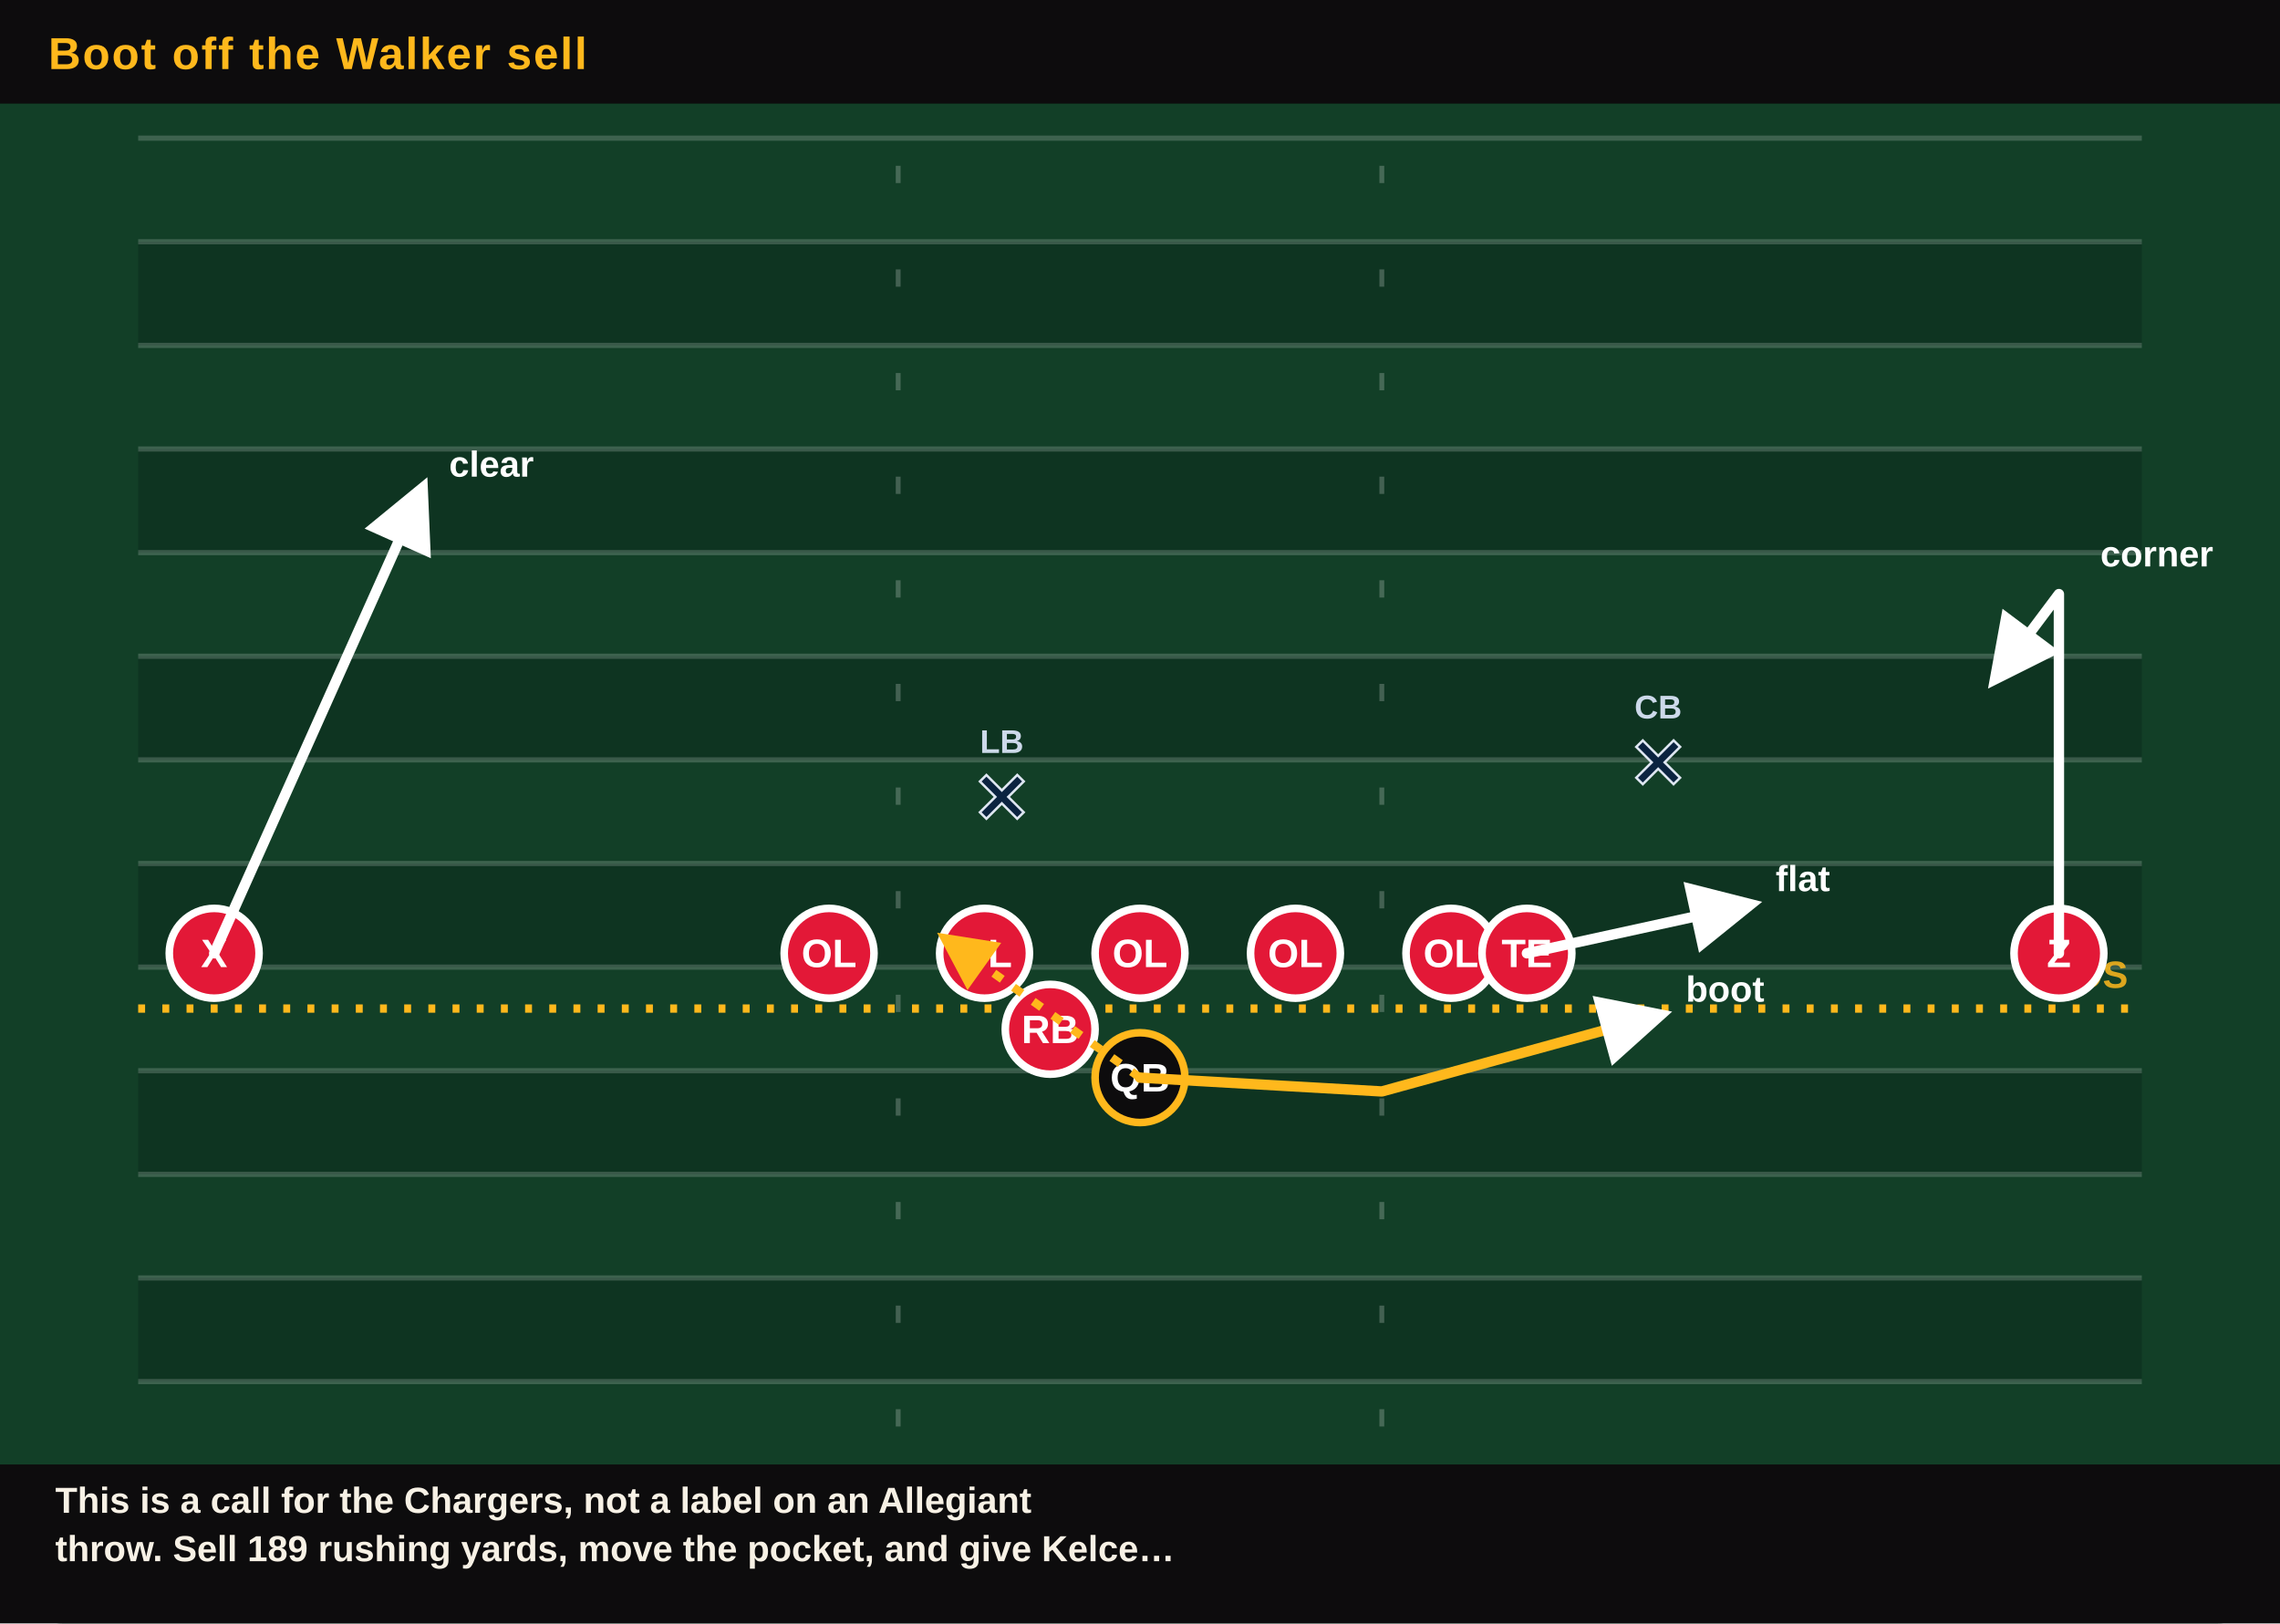
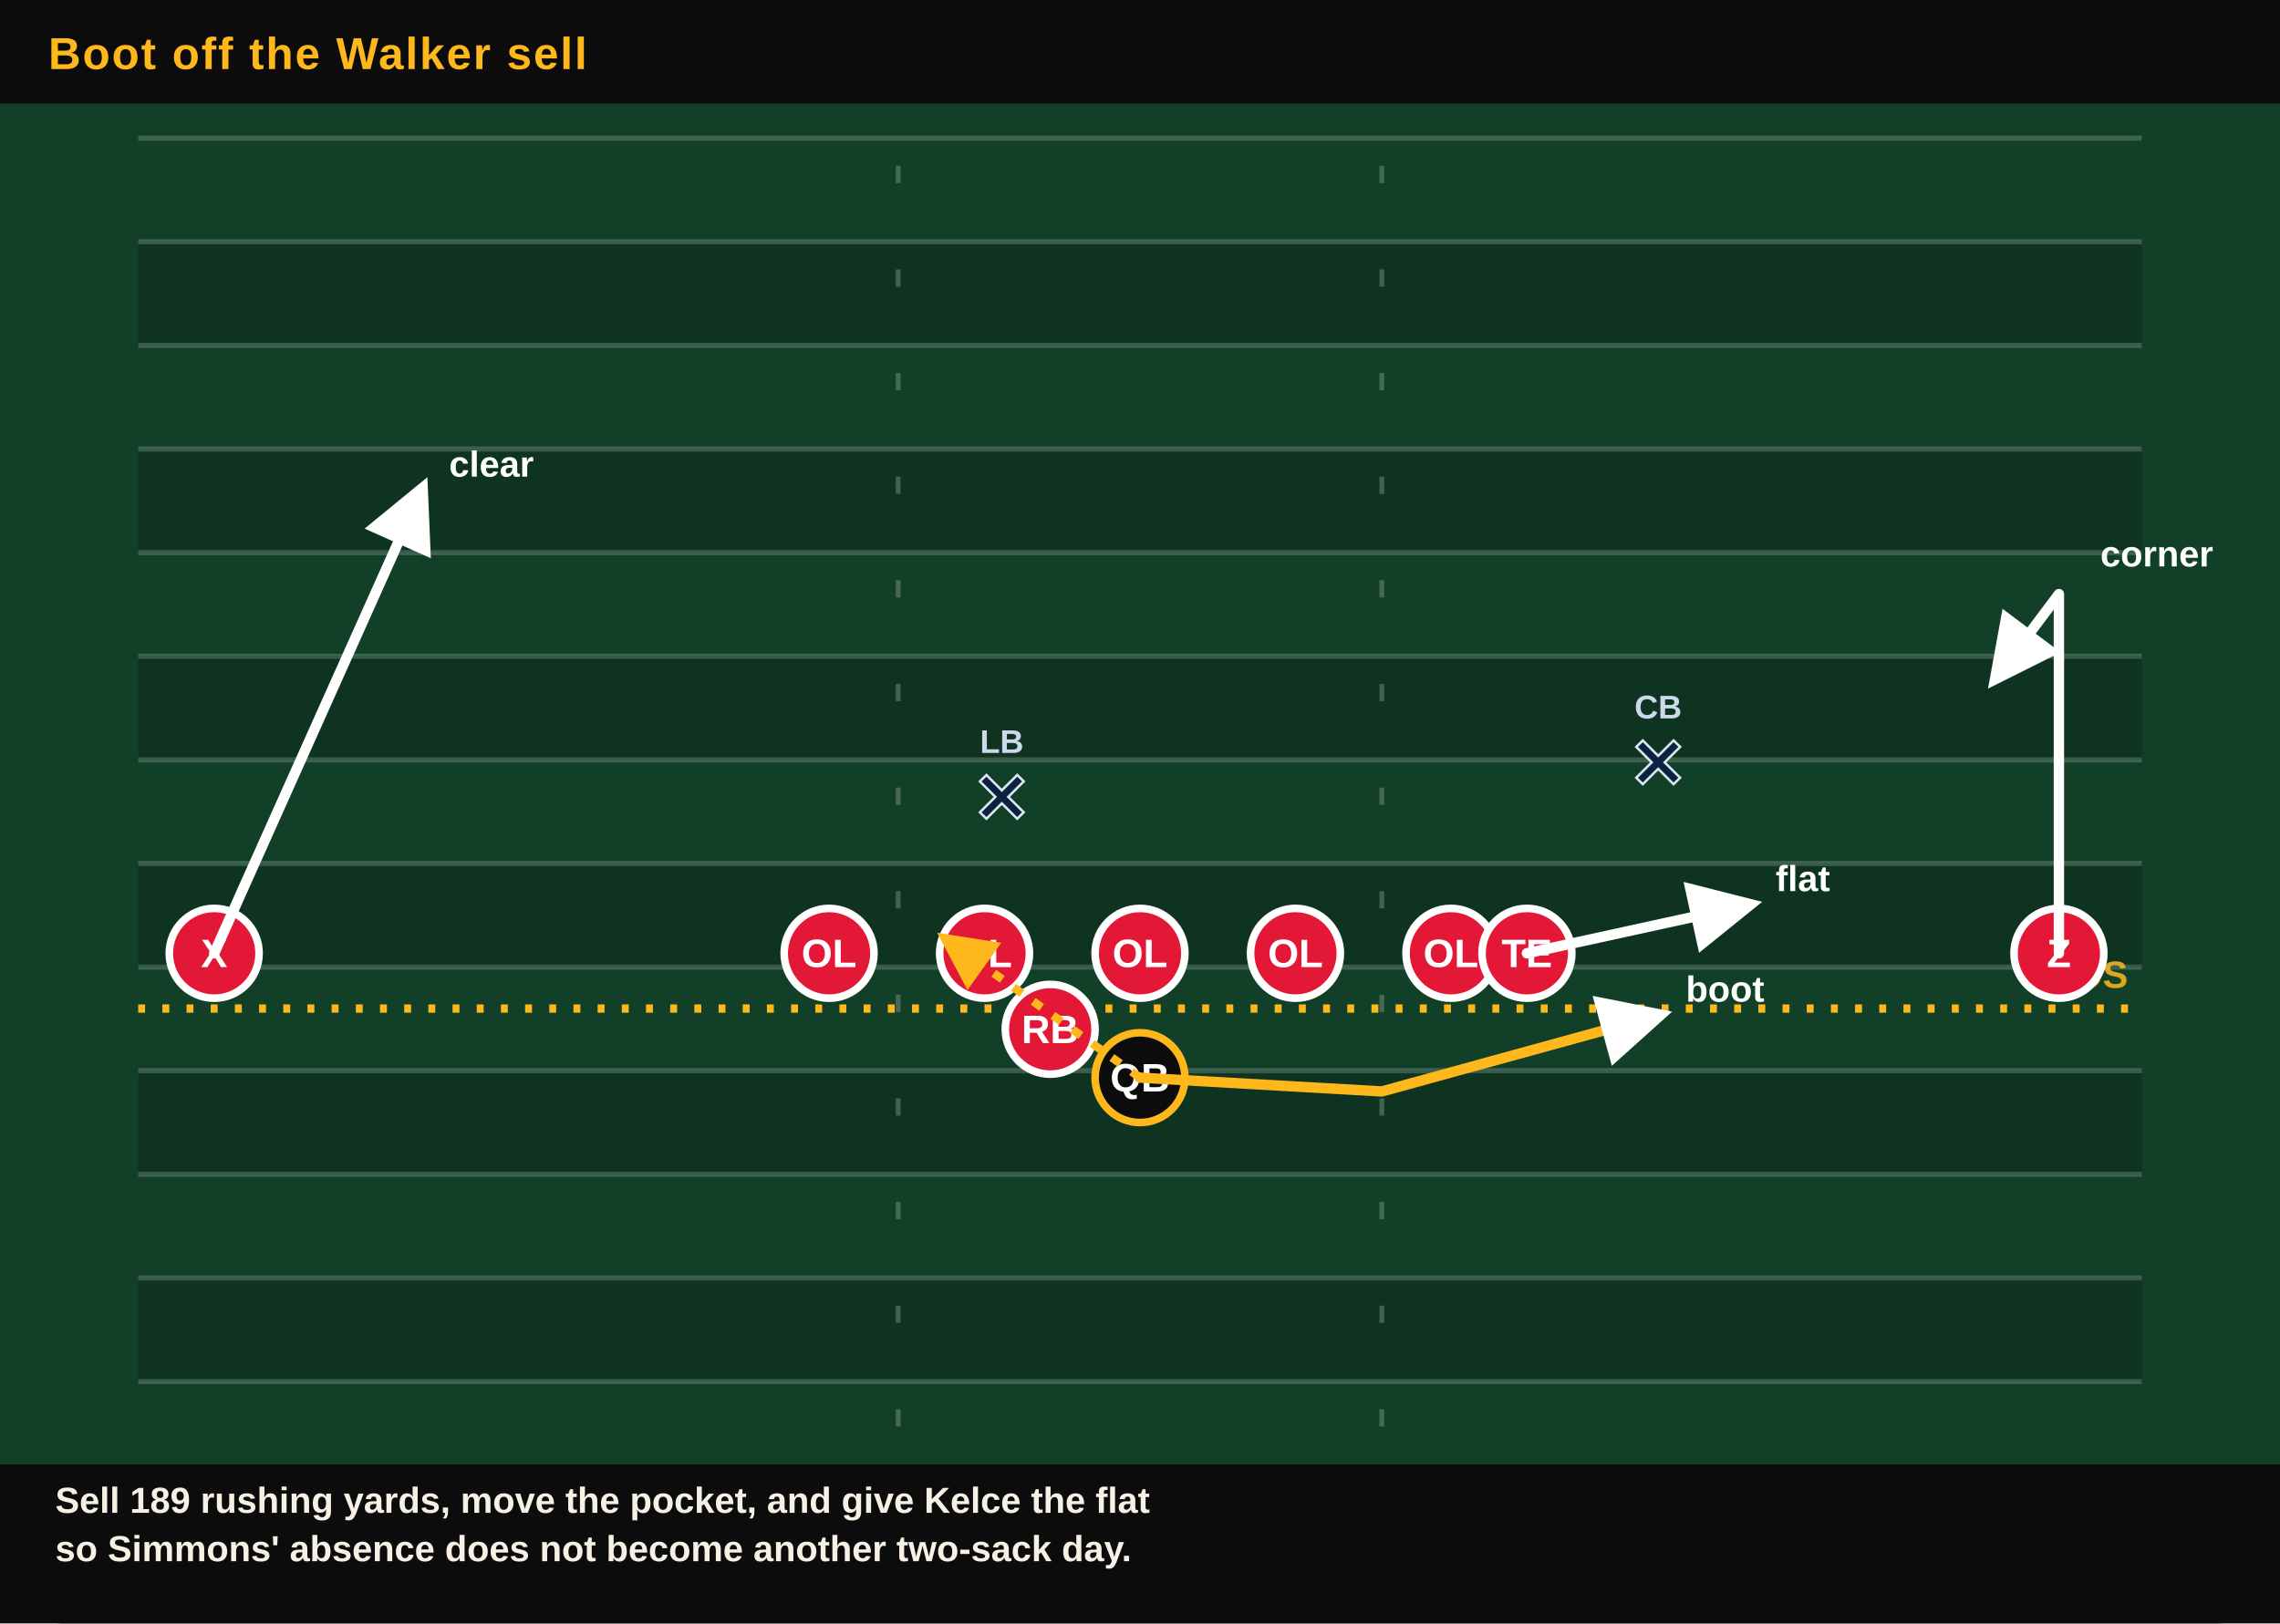
- <svg xmlns="http://www.w3.org/2000/svg" viewBox="0 0 660 470" role="img" aria-label="Boot off the Walker sell — This is a call for the Chargers, not a label on an Allegiant throw. Sell 189 rushing yards, move the pocket, and give Kelce the flat so Simmons' absence does not become another two-sack day." width="660" height="470">
+ <svg xmlns="http://www.w3.org/2000/svg" viewBox="0 0 660 470" role="img" aria-label="Boot off the Walker sell — Sell 189 rushing yards, move the pocket, and give Kelce the flat so Simmons' absence does not become another two-sack day." width="660" height="470">
  <defs>
    <marker id="arrow" viewBox="0 0 10 10" refX="8" refY="5" markerWidth="7" markerHeight="7" orient="auto-start-reverse">
      <path d="M0 0 L10 5 L0 10 z" fill="#ffffff" />
    </marker>
    <marker id="arrow-gold" viewBox="0 0 10 10" refX="8" refY="5" markerWidth="7" markerHeight="7" orient="auto-start-reverse">
      <path d="M0 0 L10 5 L0 10 z" fill="#ffb81c" />
    </marker>
  </defs>
  <rect x="0" y="0" width="660" height="470" rx="18" fill="#123f27" />
  <rect x="40" y="70" width="580" height="30" fill="#0e3421" />
  <rect x="40" y="130" width="580" height="30" fill="#0e3421" />
  <rect x="40" y="190" width="580" height="30" fill="#0e3421" />
  <rect x="40" y="250" width="580" height="30" fill="#0e3421" />
  <rect x="40" y="310" width="580" height="30" fill="#0e3421" />
  <rect x="40" y="370" width="580" height="30" fill="#0e3421" />
  <line x1="40" y1="40" x2="620" y2="40" stroke="rgba(255,255,255,.18)" stroke-width="1.5" />
  <line x1="40" y1="70" x2="620" y2="70" stroke="rgba(255,255,255,.18)" stroke-width="1.5" />
  <line x1="40" y1="100" x2="620" y2="100" stroke="rgba(255,255,255,.18)" stroke-width="1.5" />
  <line x1="40" y1="130" x2="620" y2="130" stroke="rgba(255,255,255,.18)" stroke-width="1.5" />
  <line x1="40" y1="160" x2="620" y2="160" stroke="rgba(255,255,255,.18)" stroke-width="1.5" />
  <line x1="40" y1="190" x2="620" y2="190" stroke="rgba(255,255,255,.18)" stroke-width="1.5" />
  <line x1="40" y1="220" x2="620" y2="220" stroke="rgba(255,255,255,.18)" stroke-width="1.5" />
  <line x1="40" y1="250" x2="620" y2="250" stroke="rgba(255,255,255,.18)" stroke-width="1.5" />
  <line x1="40" y1="280" x2="620" y2="280" stroke="rgba(255,255,255,.18)" stroke-width="1.5" />
  <line x1="40" y1="310" x2="620" y2="310" stroke="rgba(255,255,255,.18)" stroke-width="1.5" />
  <line x1="40" y1="340" x2="620" y2="340" stroke="rgba(255,255,255,.18)" stroke-width="1.5" />
  <line x1="40" y1="370" x2="620" y2="370" stroke="rgba(255,255,255,.18)" stroke-width="1.5" />
  <line x1="40" y1="400" x2="620" y2="400" stroke="rgba(255,255,255,.18)" stroke-width="1.5" />
  <line x1="40" y1="430" x2="620" y2="430" stroke="rgba(255,255,255,.18)" stroke-width="1.5" />
  <line x1="260" y1="48" x2="260" y2="53" stroke="rgba(255,255,255,.22)" stroke-width="1.4" />
  <line x1="260" y1="78" x2="260" y2="83" stroke="rgba(255,255,255,.22)" stroke-width="1.4" />
  <line x1="260" y1="108" x2="260" y2="113" stroke="rgba(255,255,255,.22)" stroke-width="1.4" />
  <line x1="260" y1="138" x2="260" y2="143" stroke="rgba(255,255,255,.22)" stroke-width="1.4" />
  <line x1="260" y1="168" x2="260" y2="173" stroke="rgba(255,255,255,.22)" stroke-width="1.4" />
  <line x1="260" y1="198" x2="260" y2="203" stroke="rgba(255,255,255,.22)" stroke-width="1.4" />
  <line x1="260" y1="228" x2="260" y2="233" stroke="rgba(255,255,255,.22)" stroke-width="1.4" />
  <line x1="260" y1="258" x2="260" y2="263" stroke="rgba(255,255,255,.22)" stroke-width="1.4" />
  <line x1="260" y1="288" x2="260" y2="293" stroke="rgba(255,255,255,.22)" stroke-width="1.4" />
  <line x1="260" y1="318" x2="260" y2="323" stroke="rgba(255,255,255,.22)" stroke-width="1.4" />
  <line x1="260" y1="348" x2="260" y2="353" stroke="rgba(255,255,255,.22)" stroke-width="1.4" />
  <line x1="260" y1="378" x2="260" y2="383" stroke="rgba(255,255,255,.22)" stroke-width="1.4" />
  <line x1="260" y1="408" x2="260" y2="413" stroke="rgba(255,255,255,.22)" stroke-width="1.4" />
  <line x1="400" y1="48" x2="400" y2="53" stroke="rgba(255,255,255,.22)" stroke-width="1.4" />
  <line x1="400" y1="78" x2="400" y2="83" stroke="rgba(255,255,255,.22)" stroke-width="1.4" />
  <line x1="400" y1="108" x2="400" y2="113" stroke="rgba(255,255,255,.22)" stroke-width="1.4" />
  <line x1="400" y1="138" x2="400" y2="143" stroke="rgba(255,255,255,.22)" stroke-width="1.4" />
  <line x1="400" y1="168" x2="400" y2="173" stroke="rgba(255,255,255,.22)" stroke-width="1.4" />
  <line x1="400" y1="198" x2="400" y2="203" stroke="rgba(255,255,255,.22)" stroke-width="1.4" />
  <line x1="400" y1="228" x2="400" y2="233" stroke="rgba(255,255,255,.22)" stroke-width="1.4" />
  <line x1="400" y1="258" x2="400" y2="263" stroke="rgba(255,255,255,.22)" stroke-width="1.4" />
  <line x1="400" y1="288" x2="400" y2="293" stroke="rgba(255,255,255,.22)" stroke-width="1.4" />
  <line x1="400" y1="318" x2="400" y2="323" stroke="rgba(255,255,255,.22)" stroke-width="1.4" />
  <line x1="400" y1="348" x2="400" y2="353" stroke="rgba(255,255,255,.22)" stroke-width="1.4" />
  <line x1="400" y1="378" x2="400" y2="383" stroke="rgba(255,255,255,.22)" stroke-width="1.4" />
  <line x1="400" y1="408" x2="400" y2="413" stroke="rgba(255,255,255,.22)" stroke-width="1.4" />
  <line x1="40" y1="292" x2="620" y2="292" stroke="#ffb81c" stroke-width="2.4" stroke-dasharray="2 5" />
  <text x="616" y="286" text-anchor="end" font-family="Space Grotesk, Arial, sans-serif" font-size="11" fill="#ffb81c" opacity=".85" font-weight="700">LOS</text>
  <g>
    <circle cx="240" cy="276" r="13" fill="#e31837" stroke="#fff" stroke-width="2.2" />
    <text x="240" y="280" text-anchor="middle" font-family="Space Grotesk, Arial, sans-serif" font-size="11.5" font-weight="700" fill="#fff">OL</text>
  </g>
  <g>
    <circle cx="285" cy="276" r="13" fill="#e31837" stroke="#fff" stroke-width="2.2" />
    <text x="285" y="280" text-anchor="middle" font-family="Space Grotesk, Arial, sans-serif" font-size="11.5" font-weight="700" fill="#fff">OL</text>
  </g>
  <g>
    <circle cx="330" cy="276" r="13" fill="#e31837" stroke="#fff" stroke-width="2.2" />
    <text x="330" y="280" text-anchor="middle" font-family="Space Grotesk, Arial, sans-serif" font-size="11.5" font-weight="700" fill="#fff">OL</text>
  </g>
  <g>
    <circle cx="375" cy="276" r="13" fill="#e31837" stroke="#fff" stroke-width="2.2" />
    <text x="375" y="280" text-anchor="middle" font-family="Space Grotesk, Arial, sans-serif" font-size="11.5" font-weight="700" fill="#fff">OL</text>
  </g>
  <g>
    <circle cx="420" cy="276" r="13" fill="#e31837" stroke="#fff" stroke-width="2.2" />
    <text x="420" y="280" text-anchor="middle" font-family="Space Grotesk, Arial, sans-serif" font-size="11.5" font-weight="700" fill="#fff">OL</text>
  </g>
  <g>
    <circle cx="330" cy="312" r="13" fill="#0d0c0d" stroke="#ffb81c" stroke-width="2.2" />
    <text x="330" y="316" text-anchor="middle" font-family="Space Grotesk, Arial, sans-serif" font-size="11.5" font-weight="700" fill="#fff">QB</text>
  </g>
  <g>
    <circle cx="304" cy="298" r="13" fill="#e31837" stroke="#fff" stroke-width="2.2" />
    <text x="304" y="302" text-anchor="middle" font-family="Space Grotesk, Arial, sans-serif" font-size="11.5" font-weight="700" fill="#fff">RB</text>
  </g>
  <g>
    <circle cx="442" cy="276" r="13" fill="#e31837" stroke="#fff" stroke-width="2.2" />
    <text x="442" y="280" text-anchor="middle" font-family="Space Grotesk, Arial, sans-serif" font-size="11.5" font-weight="700" fill="#fff">TE</text>
  </g>
  <g>
    <circle cx="62" cy="276" r="13" fill="#e31837" stroke="#fff" stroke-width="2.2" />
    <text x="62" y="280" text-anchor="middle" font-family="Space Grotesk, Arial, sans-serif" font-size="11.5" font-weight="700" fill="#fff">X</text>
  </g>
  <g>
    <circle cx="596" cy="276" r="13" fill="#e31837" stroke="#fff" stroke-width="2.2" />
    <text x="596" y="280" text-anchor="middle" font-family="Space Grotesk, Arial, sans-serif" font-size="11.5" font-weight="700" fill="#fff">Z</text>
  </g>
  <path d="M 330 312 L 274 272" fill="none" stroke="#ffb81c" stroke-width="2.4" stroke-dasharray="3 4" marker-end="url(#arrow-gold)" />
  <path d="M 330 312 L 400 316 L 480 294" fill="none" stroke="#ffb81c" stroke-width="3" stroke-linecap="round" stroke-linejoin="round" marker-end="url(#arrow)" />
  <text x="488" y="290" font-family="Space Grotesk, Arial, sans-serif" font-size="10.5" font-weight="700" fill="#fff">boot</text>
  <path d="M 442 276 L 506 262" fill="none" stroke="#fff" stroke-width="3" stroke-linecap="round" stroke-linejoin="round" marker-end="url(#arrow)" />
  <text x="514" y="258" font-family="Space Grotesk, Arial, sans-serif" font-size="10.5" font-weight="700" fill="#fff">flat</text>
  <path d="M 596 276 L 596 172 L 578 196" fill="none" stroke="#fff" stroke-width="3" stroke-linecap="round" stroke-linejoin="round" marker-end="url(#arrow)" />
  <text x="608" y="164" font-family="Space Grotesk, Arial, sans-serif" font-size="10.5" font-weight="700" fill="#fff">corner</text>
  <path d="M 62 276 L 122 142" fill="none" stroke="#fff" stroke-width="3" stroke-linecap="round" stroke-linejoin="round" marker-end="url(#arrow)" />
  <text x="130" y="138" font-family="Space Grotesk, Arial, sans-serif" font-size="10.5" font-weight="700" fill="#fff">clear</text>
  <g>
    <text x="290" y="238" text-anchor="middle" font-family="Space Grotesk, Arial, sans-serif" font-size="20" font-weight="800" fill="#0b2340" stroke="#dfe7f2" stroke-width="1.4" paint-order="stroke">✕</text>
    <text x="290" y="218" text-anchor="middle" font-family="Space Grotesk, Arial, sans-serif" font-size="9.5" font-weight="700" fill="#cdd9ea">LB</text>
  </g>
  <g>
    <text x="480" y="228" text-anchor="middle" font-family="Space Grotesk, Arial, sans-serif" font-size="20" font-weight="800" fill="#0b2340" stroke="#dfe7f2" stroke-width="1.4" paint-order="stroke">✕</text>
    <text x="480" y="208" text-anchor="middle" font-family="Space Grotesk, Arial, sans-serif" font-size="9.5" font-weight="700" fill="#cdd9ea">CB</text>
  </g>
  <rect x="0" y="0" width="660" height="30" rx="0" fill="#0d0c0d" />
  <text x="14" y="20" font-family="Space Grotesk, Arial, sans-serif" font-size="13" font-weight="800" fill="#ffb81c" letter-spacing=".04em">Boot off the Walker sell</text>
  <rect x="0" y="424" width="660" height="46" fill="#0d0c0d" />
-   <text x="16" y="438" font-family="Space Grotesk, Arial, sans-serif" font-size="10.5" font-weight="600" fill="#f7f1e5">This is a call for the Chargers, not a label on an Allegiant</text>
-   <text x="16" y="452" font-family="Space Grotesk, Arial, sans-serif" font-size="10.5" font-weight="600" fill="#f7f1e5">throw. Sell 189 rushing yards, move the pocket, and give Kelce…</text>
+   <text x="16" y="438" font-family="Space Grotesk, Arial, sans-serif" font-size="10.5" font-weight="600" fill="#f7f1e5">Sell 189 rushing yards, move the pocket, and give Kelce the flat</text>
+   <text x="16" y="452" font-family="Space Grotesk, Arial, sans-serif" font-size="10.5" font-weight="600" fill="#f7f1e5">so Simmons' absence does not become another two-sack day.</text>
</svg>
